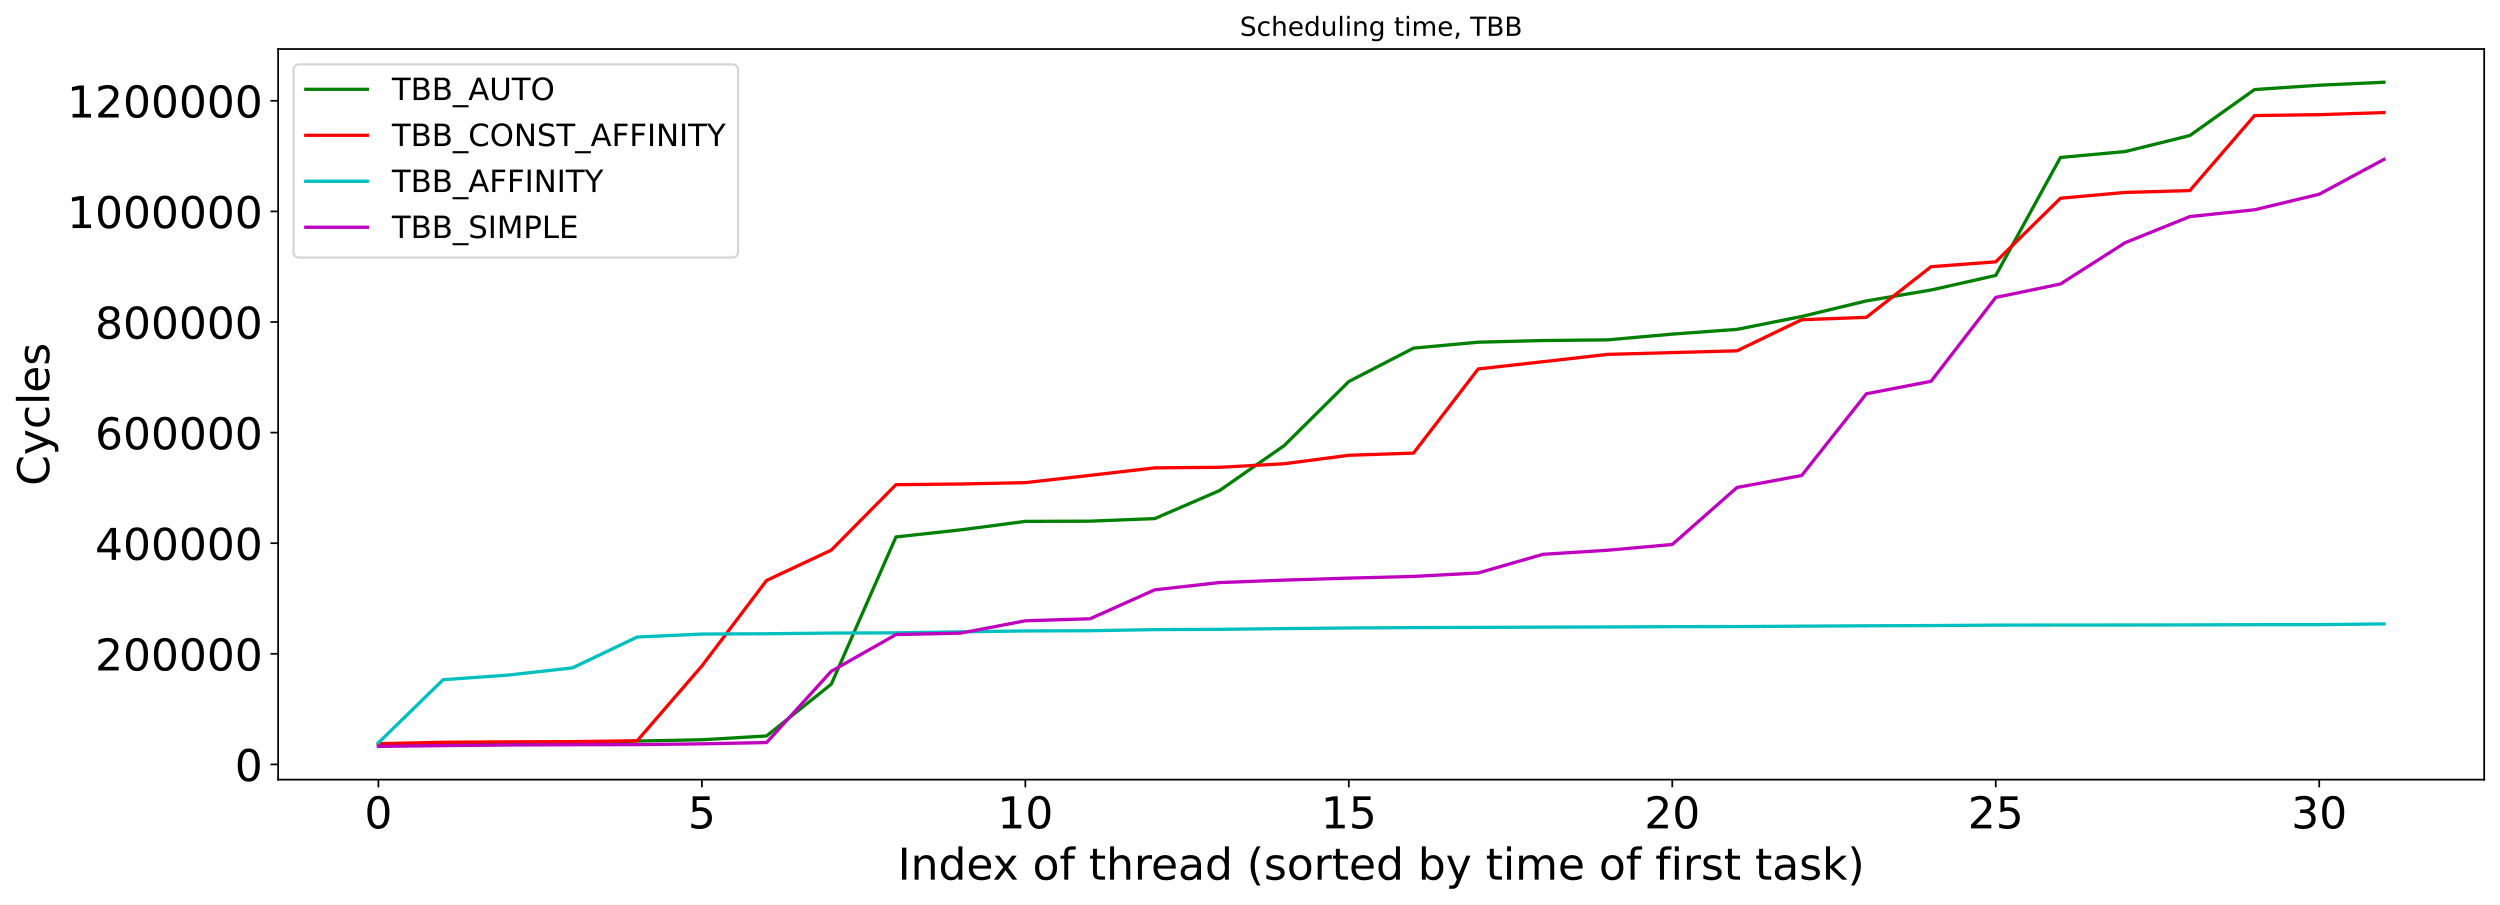
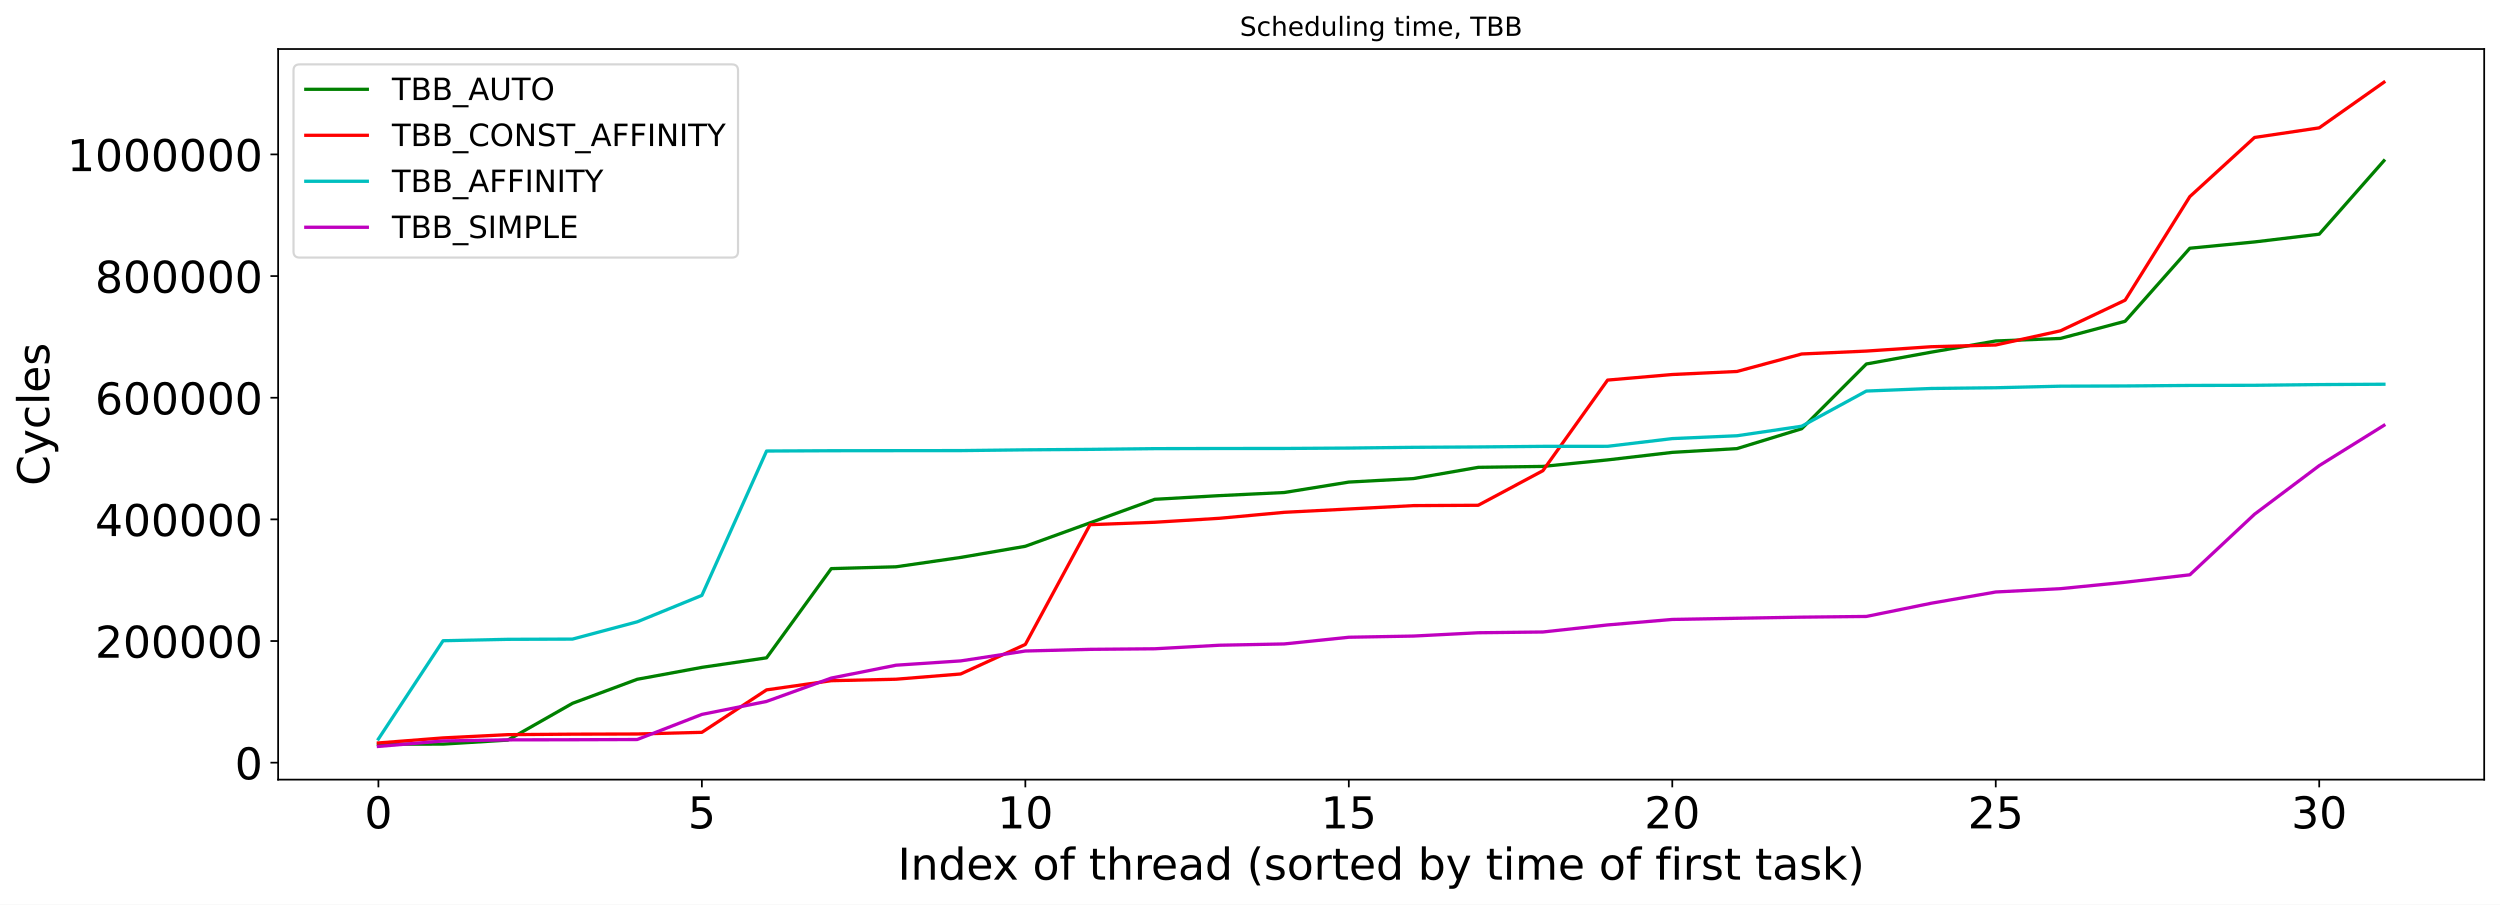
<svg xmlns="http://www.w3.org/2000/svg" xmlns:xlink="http://www.w3.org/1999/xlink" width="1138.231pt" height="411.871pt" viewBox="0 0 1138.231 411.871" version="1.1">
  <defs>
    <style type="text/css">*{stroke-linejoin: round; stroke-linecap: butt}</style>
  </defs>
  <g id="figure_1">
    <g id="patch_1">
      <path d="M 0 411.871  L 1138.231 411.871  L 1138.231 0  L 0 0  z " style="fill: #ffffff" />
    </g>
    <g id="axes_1">
      <g id="patch_2">
        <path d="M 126.631 354.958  L 1131.031 354.958  L 1131.031 22.318  L 126.631 22.318  z " style="fill: #ffffff" />
      </g>
      <g id="matplotlib.axis_1">
        <g id="xtick_1">
          <g id="line2d_1">
            <defs>
-               <path id="m64dbfcade7" d="M 0 0  L 0 3.5  " style="stroke: #000000; stroke-width: 0.8" />
-             </defs>
-             <g>
-               <use xlink:href="#m64dbfcade7" x="172.286" y="354.958" style="stroke: #000000; stroke-width: 0.8" />
+               <path id="mbaf5408ffa" d="M 0 0  L 0 3.5  " style="stroke: #000000; stroke-width: 0.8" />
+             </defs>
+             <g>
+               <use xlink:href="#mbaf5408ffa" x="172.286" y="354.958" style="stroke: #000000; stroke-width: 0.8" />
            </g>
          </g>
          <g id="text_1">
            <g transform="translate(165.9233 377.155) scale(0.2 -0.2)">
              <defs>
                <path id="DejaVuSans-30" d="M 2034 4250  Q 1547 4250 1301 3770  Q 1056 3291 1056 2328  Q 1056 1369 1301 889  Q 1547 409 2034 409  Q 2525 409 2770 889  Q 3016 1369 3016 2328  Q 3016 3291 2770 3770  Q 2525 4250 2034 4250  z M 2034 4750  Q 2819 4750 3233 4129  Q 3647 3509 3647 2328  Q 3647 1150 3233 529  Q 2819 -91 2034 -91  Q 1250 -91 836 529  Q 422 1150 422 2328  Q 422 3509 836 4129  Q 1250 4750 2034 4750  z " transform="scale(0.015625)" />
              </defs>
              <use xlink:href="#DejaVuSans-30" />
            </g>
          </g>
        </g>
        <g id="xtick_2">
          <g id="line2d_2">
            <g>
-               <use xlink:href="#m64dbfcade7" x="319.559" y="354.958" style="stroke: #000000; stroke-width: 0.8" />
+               <use xlink:href="#mbaf5408ffa" x="319.559" y="354.958" style="stroke: #000000; stroke-width: 0.8" />
            </g>
          </g>
          <g id="text_2">
            <g transform="translate(313.196 377.155) scale(0.2 -0.2)">
              <defs>
                <path id="DejaVuSans-35" d="M 691 4666  L 3169 4666  L 3169 4134  L 1269 4134  L 1269 2991  Q 1406 3038 1543 3061  Q 1681 3084 1819 3084  Q 2600 3084 3056 2656  Q 3513 2228 3513 1497  Q 3513 744 3044 326  Q 2575 -91 1722 -91  Q 1428 -91 1123 -41  Q 819 9 494 109  L 494 744  Q 775 591 1075 516  Q 1375 441 1709 441  Q 2250 441 2565 725  Q 2881 1009 2881 1497  Q 2881 1984 2565 2268  Q 2250 2553 1709 2553  Q 1456 2553 1204 2497  Q 953 2441 691 2322  L 691 4666  z " transform="scale(0.015625)" />
              </defs>
              <use xlink:href="#DejaVuSans-35" />
            </g>
          </g>
        </g>
        <g id="xtick_3">
          <g id="line2d_3">
            <g>
-               <use xlink:href="#m64dbfcade7" x="466.831" y="354.958" style="stroke: #000000; stroke-width: 0.8" />
+               <use xlink:href="#mbaf5408ffa" x="466.831" y="354.958" style="stroke: #000000; stroke-width: 0.8" />
            </g>
          </g>
          <g id="text_3">
            <g transform="translate(454.1062 377.155) scale(0.2 -0.2)">
              <defs>
                <path id="DejaVuSans-31" d="M 794 531  L 1825 531  L 1825 4091  L 703 3866  L 703 4441  L 1819 4666  L 2450 4666  L 2450 531  L 3481 531  L 3481 0  L 794 0  L 794 531  z " transform="scale(0.015625)" />
              </defs>
              <use xlink:href="#DejaVuSans-31" />
              <use xlink:href="#DejaVuSans-30" x="63.623" />
            </g>
          </g>
        </g>
        <g id="xtick_4">
          <g id="line2d_4">
            <g>
-               <use xlink:href="#m64dbfcade7" x="614.104" y="354.958" style="stroke: #000000; stroke-width: 0.8" />
+               <use xlink:href="#mbaf5408ffa" x="614.104" y="354.958" style="stroke: #000000; stroke-width: 0.8" />
            </g>
          </g>
          <g id="text_4">
            <g transform="translate(601.379 377.155) scale(0.2 -0.2)">
              <use xlink:href="#DejaVuSans-31" />
              <use xlink:href="#DejaVuSans-35" x="63.623" />
            </g>
          </g>
        </g>
        <g id="xtick_5">
          <g id="line2d_5">
            <g>
-               <use xlink:href="#m64dbfcade7" x="761.377" y="354.958" style="stroke: #000000; stroke-width: 0.8" />
+               <use xlink:href="#mbaf5408ffa" x="761.377" y="354.958" style="stroke: #000000; stroke-width: 0.8" />
            </g>
          </g>
          <g id="text_5">
            <g transform="translate(748.6517 377.155) scale(0.2 -0.2)">
              <defs>
                <path id="DejaVuSans-32" d="M 1228 531  L 3431 531  L 3431 0  L 469 0  L 469 531  Q 828 903 1448 1529  Q 2069 2156 2228 2338  Q 2531 2678 2651 2914  Q 2772 3150 2772 3378  Q 2772 3750 2511 3984  Q 2250 4219 1831 4219  Q 1534 4219 1204 4116  Q 875 4013 500 3803  L 500 4441  Q 881 4594 1212 4672  Q 1544 4750 1819 4750  Q 2544 4750 2975 4387  Q 3406 4025 3406 3419  Q 3406 3131 3298 2873  Q 3191 2616 2906 2266  Q 2828 2175 2409 1742  Q 1991 1309 1228 531  z " transform="scale(0.015625)" />
              </defs>
              <use xlink:href="#DejaVuSans-32" />
              <use xlink:href="#DejaVuSans-30" x="63.623" />
            </g>
          </g>
        </g>
        <g id="xtick_6">
          <g id="line2d_6">
            <g>
-               <use xlink:href="#m64dbfcade7" x="908.649" y="354.958" style="stroke: #000000; stroke-width: 0.8" />
+               <use xlink:href="#mbaf5408ffa" x="908.649" y="354.958" style="stroke: #000000; stroke-width: 0.8" />
            </g>
          </g>
          <g id="text_6">
            <g transform="translate(895.9244 377.155) scale(0.2 -0.2)">
              <use xlink:href="#DejaVuSans-32" />
              <use xlink:href="#DejaVuSans-35" x="63.623" />
            </g>
          </g>
        </g>
        <g id="xtick_7">
          <g id="line2d_7">
            <g>
-               <use xlink:href="#m64dbfcade7" x="1055.922" y="354.958" style="stroke: #000000; stroke-width: 0.8" />
+               <use xlink:href="#mbaf5408ffa" x="1055.922" y="354.958" style="stroke: #000000; stroke-width: 0.8" />
            </g>
          </g>
          <g id="text_7">
            <g transform="translate(1043.197 377.155) scale(0.2 -0.2)">
              <defs>
                <path id="DejaVuSans-33" d="M 2597 2516  Q 3050 2419 3304 2112  Q 3559 1806 3559 1356  Q 3559 666 3084 287  Q 2609 -91 1734 -91  Q 1441 -91 1130 -33  Q 819 25 488 141  L 488 750  Q 750 597 1062 519  Q 1375 441 1716 441  Q 2309 441 2620 675  Q 2931 909 2931 1356  Q 2931 1769 2642 2001  Q 2353 2234 1838 2234  L 1294 2234  L 1294 2753  L 1863 2753  Q 2328 2753 2575 2939  Q 2822 3125 2822 3475  Q 2822 3834 2567 4026  Q 2313 4219 1838 4219  Q 1578 4219 1281 4162  Q 984 4106 628 3988  L 628 4550  Q 988 4650 1302 4700  Q 1616 4750 1894 4750  Q 2613 4750 3031 4423  Q 3450 4097 3450 3541  Q 3450 3153 3228 2886  Q 3006 2619 2597 2516  z " transform="scale(0.015625)" />
              </defs>
              <use xlink:href="#DejaVuSans-33" />
              <use xlink:href="#DejaVuSans-30" x="63.623" />
            </g>
          </g>
        </g>
        <g id="text_8">
          <g transform="translate(408.7109 400.5113) scale(0.2 -0.2)">
            <defs>
              <path id="DejaVuSans-49" d="M 628 4666  L 1259 4666  L 1259 0  L 628 0  L 628 4666  z " transform="scale(0.015625)" />
              <path id="DejaVuSans-6e" d="M 3513 2113  L 3513 0  L 2938 0  L 2938 2094  Q 2938 2591 2744 2837  Q 2550 3084 2163 3084  Q 1697 3084 1428 2787  Q 1159 2491 1159 1978  L 1159 0  L 581 0  L 581 3500  L 1159 3500  L 1159 2956  Q 1366 3272 1645 3428  Q 1925 3584 2291 3584  Q 2894 3584 3203 3211  Q 3513 2838 3513 2113  z " transform="scale(0.015625)" />
              <path id="DejaVuSans-64" d="M 2906 2969  L 2906 4863  L 3481 4863  L 3481 0  L 2906 0  L 2906 525  Q 2725 213 2448 61  Q 2172 -91 1784 -91  Q 1150 -91 751 415  Q 353 922 353 1747  Q 353 2572 751 3078  Q 1150 3584 1784 3584  Q 2172 3584 2448 3432  Q 2725 3281 2906 2969  z M 947 1747  Q 947 1113 1208 752  Q 1469 391 1925 391  Q 2381 391 2643 752  Q 2906 1113 2906 1747  Q 2906 2381 2643 2742  Q 2381 3103 1925 3103  Q 1469 3103 1208 2742  Q 947 2381 947 1747  z " transform="scale(0.015625)" />
              <path id="DejaVuSans-65" d="M 3597 1894  L 3597 1613  L 953 1613  Q 991 1019 1311 708  Q 1631 397 2203 397  Q 2534 397 2845 478  Q 3156 559 3463 722  L 3463 178  Q 3153 47 2828 -22  Q 2503 -91 2169 -91  Q 1331 -91 842 396  Q 353 884 353 1716  Q 353 2575 817 3079  Q 1281 3584 2069 3584  Q 2775 3584 3186 3129  Q 3597 2675 3597 1894  z M 3022 2063  Q 3016 2534 2758 2815  Q 2500 3097 2075 3097  Q 1594 3097 1305 2825  Q 1016 2553 972 2059  L 3022 2063  z " transform="scale(0.015625)" />
              <path id="DejaVuSans-78" d="M 3513 3500  L 2247 1797  L 3578 0  L 2900 0  L 1881 1375  L 863 0  L 184 0  L 1544 1831  L 300 3500  L 978 3500  L 1906 2253  L 2834 3500  L 3513 3500  z " transform="scale(0.015625)" />
              <path id="DejaVuSans-20" transform="scale(0.015625)" />
              <path id="DejaVuSans-6f" d="M 1959 3097  Q 1497 3097 1228 2736  Q 959 2375 959 1747  Q 959 1119 1226 758  Q 1494 397 1959 397  Q 2419 397 2687 759  Q 2956 1122 2956 1747  Q 2956 2369 2687 2733  Q 2419 3097 1959 3097  z M 1959 3584  Q 2709 3584 3137 3096  Q 3566 2609 3566 1747  Q 3566 888 3137 398  Q 2709 -91 1959 -91  Q 1206 -91 779 398  Q 353 888 353 1747  Q 353 2609 779 3096  Q 1206 3584 1959 3584  z " transform="scale(0.015625)" />
              <path id="DejaVuSans-66" d="M 2375 4863  L 2375 4384  L 1825 4384  Q 1516 4384 1395 4259  Q 1275 4134 1275 3809  L 1275 3500  L 2222 3500  L 2222 3053  L 1275 3053  L 1275 0  L 697 0  L 697 3053  L 147 3053  L 147 3500  L 697 3500  L 697 3744  Q 697 4328 969 4595  Q 1241 4863 1831 4863  L 2375 4863  z " transform="scale(0.015625)" />
              <path id="DejaVuSans-74" d="M 1172 4494  L 1172 3500  L 2356 3500  L 2356 3053  L 1172 3053  L 1172 1153  Q 1172 725 1289 603  Q 1406 481 1766 481  L 2356 481  L 2356 0  L 1766 0  Q 1100 0 847 248  Q 594 497 594 1153  L 594 3053  L 172 3053  L 172 3500  L 594 3500  L 594 4494  L 1172 4494  z " transform="scale(0.015625)" />
              <path id="DejaVuSans-68" d="M 3513 2113  L 3513 0  L 2938 0  L 2938 2094  Q 2938 2591 2744 2837  Q 2550 3084 2163 3084  Q 1697 3084 1428 2787  Q 1159 2491 1159 1978  L 1159 0  L 581 0  L 581 4863  L 1159 4863  L 1159 2956  Q 1366 3272 1645 3428  Q 1925 3584 2291 3584  Q 2894 3584 3203 3211  Q 3513 2838 3513 2113  z " transform="scale(0.015625)" />
              <path id="DejaVuSans-72" d="M 2631 2963  Q 2534 3019 2420 3045  Q 2306 3072 2169 3072  Q 1681 3072 1420 2755  Q 1159 2438 1159 1844  L 1159 0  L 581 0  L 581 3500  L 1159 3500  L 1159 2956  Q 1341 3275 1631 3429  Q 1922 3584 2338 3584  Q 2397 3584 2469 3576  Q 2541 3569 2628 3553  L 2631 2963  z " transform="scale(0.015625)" />
              <path id="DejaVuSans-61" d="M 2194 1759  Q 1497 1759 1228 1600  Q 959 1441 959 1056  Q 959 750 1161 570  Q 1363 391 1709 391  Q 2188 391 2477 730  Q 2766 1069 2766 1631  L 2766 1759  L 2194 1759  z M 3341 1997  L 3341 0  L 2766 0  L 2766 531  Q 2569 213 2275 61  Q 1981 -91 1556 -91  Q 1019 -91 701 211  Q 384 513 384 1019  Q 384 1609 779 1909  Q 1175 2209 1959 2209  L 2766 2209  L 2766 2266  Q 2766 2663 2505 2880  Q 2244 3097 1772 3097  Q 1472 3097 1187 3025  Q 903 2953 641 2809  L 641 3341  Q 956 3463 1253 3523  Q 1550 3584 1831 3584  Q 2591 3584 2966 3190  Q 3341 2797 3341 1997  z " transform="scale(0.015625)" />
              <path id="DejaVuSans-28" d="M 1984 4856  Q 1566 4138 1362 3434  Q 1159 2731 1159 2009  Q 1159 1288 1364 580  Q 1569 -128 1984 -844  L 1484 -844  Q 1016 -109 783 600  Q 550 1309 550 2009  Q 550 2706 781 3412  Q 1013 4119 1484 4856  L 1984 4856  z " transform="scale(0.015625)" />
              <path id="DejaVuSans-73" d="M 2834 3397  L 2834 2853  Q 2591 2978 2328 3040  Q 2066 3103 1784 3103  Q 1356 3103 1142 2972  Q 928 2841 928 2578  Q 928 2378 1081 2264  Q 1234 2150 1697 2047  L 1894 2003  Q 2506 1872 2764 1633  Q 3022 1394 3022 966  Q 3022 478 2636 193  Q 2250 -91 1575 -91  Q 1294 -91 989 -36  Q 684 19 347 128  L 347 722  Q 666 556 975 473  Q 1284 391 1588 391  Q 1994 391 2212 530  Q 2431 669 2431 922  Q 2431 1156 2273 1281  Q 2116 1406 1581 1522  L 1381 1569  Q 847 1681 609 1914  Q 372 2147 372 2553  Q 372 3047 722 3315  Q 1072 3584 1716 3584  Q 2034 3584 2315 3537  Q 2597 3491 2834 3397  z " transform="scale(0.015625)" />
              <path id="DejaVuSans-62" d="M 3116 1747  Q 3116 2381 2855 2742  Q 2594 3103 2138 3103  Q 1681 3103 1420 2742  Q 1159 2381 1159 1747  Q 1159 1113 1420 752  Q 1681 391 2138 391  Q 2594 391 2855 752  Q 3116 1113 3116 1747  z M 1159 2969  Q 1341 3281 1617 3432  Q 1894 3584 2278 3584  Q 2916 3584 3314 3078  Q 3713 2572 3713 1747  Q 3713 922 3314 415  Q 2916 -91 2278 -91  Q 1894 -91 1617 61  Q 1341 213 1159 525  L 1159 0  L 581 0  L 581 4863  L 1159 4863  L 1159 2969  z " transform="scale(0.015625)" />
              <path id="DejaVuSans-79" d="M 2059 -325  Q 1816 -950 1584 -1140  Q 1353 -1331 966 -1331  L 506 -1331  L 506 -850  L 844 -850  Q 1081 -850 1212 -737  Q 1344 -625 1503 -206  L 1606 56  L 191 3500  L 800 3500  L 1894 763  L 2988 3500  L 3597 3500  L 2059 -325  z " transform="scale(0.015625)" />
              <path id="DejaVuSans-69" d="M 603 3500  L 1178 3500  L 1178 0  L 603 0  L 603 3500  z M 603 4863  L 1178 4863  L 1178 4134  L 603 4134  L 603 4863  z " transform="scale(0.015625)" />
              <path id="DejaVuSans-6d" d="M 3328 2828  Q 3544 3216 3844 3400  Q 4144 3584 4550 3584  Q 5097 3584 5394 3201  Q 5691 2819 5691 2113  L 5691 0  L 5113 0  L 5113 2094  Q 5113 2597 4934 2840  Q 4756 3084 4391 3084  Q 3944 3084 3684 2787  Q 3425 2491 3425 1978  L 3425 0  L 2847 0  L 2847 2094  Q 2847 2600 2669 2842  Q 2491 3084 2119 3084  Q 1678 3084 1418 2786  Q 1159 2488 1159 1978  L 1159 0  L 581 0  L 581 3500  L 1159 3500  L 1159 2956  Q 1356 3278 1631 3431  Q 1906 3584 2284 3584  Q 2666 3584 2933 3390  Q 3200 3197 3328 2828  z " transform="scale(0.015625)" />
              <path id="DejaVuSans-6b" d="M 581 4863  L 1159 4863  L 1159 1991  L 2875 3500  L 3609 3500  L 1753 1863  L 3688 0  L 2938 0  L 1159 1709  L 1159 0  L 581 0  L 581 4863  z " transform="scale(0.015625)" />
              <path id="DejaVuSans-29" d="M 513 4856  L 1013 4856  Q 1481 4119 1714 3412  Q 1947 2706 1947 2009  Q 1947 1309 1714 600  Q 1481 -109 1013 -844  L 513 -844  Q 928 -128 1133 580  Q 1338 1288 1338 2009  Q 1338 2731 1133 3434  Q 928 4138 513 4856  z " transform="scale(0.015625)" />
            </defs>
            <use xlink:href="#DejaVuSans-49" />
            <use xlink:href="#DejaVuSans-6e" x="29.492" />
            <use xlink:href="#DejaVuSans-64" x="92.871" />
            <use xlink:href="#DejaVuSans-65" x="156.348" />
            <use xlink:href="#DejaVuSans-78" x="216.121" />
            <use xlink:href="#DejaVuSans-20" x="275.301" />
            <use xlink:href="#DejaVuSans-6f" x="307.088" />
            <use xlink:href="#DejaVuSans-66" x="368.27" />
            <use xlink:href="#DejaVuSans-20" x="403.475" />
            <use xlink:href="#DejaVuSans-74" x="435.262" />
            <use xlink:href="#DejaVuSans-68" x="474.471" />
            <use xlink:href="#DejaVuSans-72" x="537.85" />
            <use xlink:href="#DejaVuSans-65" x="576.713" />
            <use xlink:href="#DejaVuSans-61" x="638.236" />
            <use xlink:href="#DejaVuSans-64" x="699.516" />
            <use xlink:href="#DejaVuSans-20" x="762.992" />
            <use xlink:href="#DejaVuSans-28" x="794.779" />
            <use xlink:href="#DejaVuSans-73" x="833.793" />
            <use xlink:href="#DejaVuSans-6f" x="885.893" />
            <use xlink:href="#DejaVuSans-72" x="947.074" />
            <use xlink:href="#DejaVuSans-74" x="988.188" />
            <use xlink:href="#DejaVuSans-65" x="1027.396" />
            <use xlink:href="#DejaVuSans-64" x="1088.92" />
            <use xlink:href="#DejaVuSans-20" x="1152.396" />
            <use xlink:href="#DejaVuSans-62" x="1184.184" />
            <use xlink:href="#DejaVuSans-79" x="1247.66" />
            <use xlink:href="#DejaVuSans-20" x="1306.84" />
            <use xlink:href="#DejaVuSans-74" x="1338.627" />
            <use xlink:href="#DejaVuSans-69" x="1377.836" />
            <use xlink:href="#DejaVuSans-6d" x="1405.619" />
            <use xlink:href="#DejaVuSans-65" x="1503.031" />
            <use xlink:href="#DejaVuSans-20" x="1564.555" />
            <use xlink:href="#DejaVuSans-6f" x="1596.342" />
            <use xlink:href="#DejaVuSans-66" x="1657.523" />
            <use xlink:href="#DejaVuSans-20" x="1692.729" />
            <use xlink:href="#DejaVuSans-66" x="1724.516" />
            <use xlink:href="#DejaVuSans-69" x="1759.721" />
            <use xlink:href="#DejaVuSans-72" x="1787.504" />
            <use xlink:href="#DejaVuSans-73" x="1828.617" />
            <use xlink:href="#DejaVuSans-74" x="1880.717" />
            <use xlink:href="#DejaVuSans-20" x="1919.926" />
            <use xlink:href="#DejaVuSans-74" x="1951.713" />
            <use xlink:href="#DejaVuSans-61" x="1990.922" />
            <use xlink:href="#DejaVuSans-73" x="2052.201" />
            <use xlink:href="#DejaVuSans-6b" x="2104.301" />
            <use xlink:href="#DejaVuSans-29" x="2162.211" />
          </g>
        </g>
      </g>
      <g id="matplotlib.axis_2">
        <g id="ytick_1">
          <g id="line2d_8">
            <defs>
-               <path id="m9e3ef24378" d="M 0 0  L -3.5 0  " style="stroke: #000000; stroke-width: 0.8" />
-             </defs>
-             <g>
-               <use xlink:href="#m9e3ef24378" x="126.631" y="348.018" style="stroke: #000000; stroke-width: 0.8" />
+               <path id="m084abaafd1" d="M 0 0  L -3.5 0  " style="stroke: #000000; stroke-width: 0.8" />
+             </defs>
+             <g>
+               <use xlink:href="#m084abaafd1" x="126.631" y="347.244" style="stroke: #000000; stroke-width: 0.8" />
            </g>
          </g>
          <g id="text_9">
-             <g transform="translate(106.9062 355.6164) scale(0.2 -0.2)">
+             <g transform="translate(106.9062 354.8425) scale(0.2 -0.2)">
              <use xlink:href="#DejaVuSans-30" />
            </g>
          </g>
        </g>
        <g id="ytick_2">
          <g id="line2d_9">
            <g>
-               <use xlink:href="#m9e3ef24378" x="126.631" y="297.665" style="stroke: #000000; stroke-width: 0.8" />
+               <use xlink:href="#m084abaafd1" x="126.631" y="291.856" style="stroke: #000000; stroke-width: 0.8" />
            </g>
          </g>
          <g id="text_10">
-             <g transform="translate(43.28125 305.2633) scale(0.2 -0.2)">
+             <g transform="translate(43.28125 299.4545) scale(0.2 -0.2)">
              <use xlink:href="#DejaVuSans-32" />
              <use xlink:href="#DejaVuSans-30" x="63.623" />
              <use xlink:href="#DejaVuSans-30" x="127.246" />
              <use xlink:href="#DejaVuSans-30" x="190.869" />
              <use xlink:href="#DejaVuSans-30" x="254.492" />
              <use xlink:href="#DejaVuSans-30" x="318.115" />
            </g>
          </g>
        </g>
        <g id="ytick_3">
          <g id="line2d_10">
            <g>
-               <use xlink:href="#m9e3ef24378" x="126.631" y="247.312" style="stroke: #000000; stroke-width: 0.8" />
+               <use xlink:href="#m084abaafd1" x="126.631" y="236.468" style="stroke: #000000; stroke-width: 0.8" />
            </g>
          </g>
          <g id="text_11">
-             <g transform="translate(43.28125 254.9102) scale(0.2 -0.2)">
+             <g transform="translate(43.28125 244.0666) scale(0.2 -0.2)">
              <defs>
                <path id="DejaVuSans-34" d="M 2419 4116  L 825 1625  L 2419 1625  L 2419 4116  z M 2253 4666  L 3047 4666  L 3047 1625  L 3713 1625  L 3713 1100  L 3047 1100  L 3047 0  L 2419 0  L 2419 1100  L 313 1100  L 313 1709  L 2253 4666  z " transform="scale(0.015625)" />
              </defs>
              <use xlink:href="#DejaVuSans-34" />
              <use xlink:href="#DejaVuSans-30" x="63.623" />
              <use xlink:href="#DejaVuSans-30" x="127.246" />
              <use xlink:href="#DejaVuSans-30" x="190.869" />
              <use xlink:href="#DejaVuSans-30" x="254.492" />
              <use xlink:href="#DejaVuSans-30" x="318.115" />
            </g>
          </g>
        </g>
        <g id="ytick_4">
          <g id="line2d_11">
            <g>
-               <use xlink:href="#m9e3ef24378" x="126.631" y="196.959" style="stroke: #000000; stroke-width: 0.8" />
+               <use xlink:href="#m084abaafd1" x="126.631" y="181.08" style="stroke: #000000; stroke-width: 0.8" />
            </g>
          </g>
          <g id="text_12">
-             <g transform="translate(43.28125 204.5572) scale(0.2 -0.2)">
+             <g transform="translate(43.28125 188.6786) scale(0.2 -0.2)">
              <defs>
                <path id="DejaVuSans-36" d="M 2113 2584  Q 1688 2584 1439 2293  Q 1191 2003 1191 1497  Q 1191 994 1439 701  Q 1688 409 2113 409  Q 2538 409 2786 701  Q 3034 994 3034 1497  Q 3034 2003 2786 2293  Q 2538 2584 2113 2584  z M 3366 4563  L 3366 3988  Q 3128 4100 2886 4159  Q 2644 4219 2406 4219  Q 1781 4219 1451 3797  Q 1122 3375 1075 2522  Q 1259 2794 1537 2939  Q 1816 3084 2150 3084  Q 2853 3084 3261 2657  Q 3669 2231 3669 1497  Q 3669 778 3244 343  Q 2819 -91 2113 -91  Q 1303 -91 875 529  Q 447 1150 447 2328  Q 447 3434 972 4092  Q 1497 4750 2381 4750  Q 2619 4750 2861 4703  Q 3103 4656 3366 4563  z " transform="scale(0.015625)" />
              </defs>
              <use xlink:href="#DejaVuSans-36" />
              <use xlink:href="#DejaVuSans-30" x="63.623" />
              <use xlink:href="#DejaVuSans-30" x="127.246" />
              <use xlink:href="#DejaVuSans-30" x="190.869" />
              <use xlink:href="#DejaVuSans-30" x="254.492" />
              <use xlink:href="#DejaVuSans-30" x="318.115" />
            </g>
          </g>
        </g>
        <g id="ytick_5">
          <g id="line2d_12">
            <g>
-               <use xlink:href="#m9e3ef24378" x="126.631" y="146.606" style="stroke: #000000; stroke-width: 0.8" />
+               <use xlink:href="#m084abaafd1" x="126.631" y="125.692" style="stroke: #000000; stroke-width: 0.8" />
            </g>
          </g>
          <g id="text_13">
-             <g transform="translate(43.28125 154.2041) scale(0.2 -0.2)">
+             <g transform="translate(43.28125 133.2906) scale(0.2 -0.2)">
              <defs>
                <path id="DejaVuSans-38" d="M 2034 2216  Q 1584 2216 1326 1975  Q 1069 1734 1069 1313  Q 1069 891 1326 650  Q 1584 409 2034 409  Q 2484 409 2743 651  Q 3003 894 3003 1313  Q 3003 1734 2745 1975  Q 2488 2216 2034 2216  z M 1403 2484  Q 997 2584 770 2862  Q 544 3141 544 3541  Q 544 4100 942 4425  Q 1341 4750 2034 4750  Q 2731 4750 3128 4425  Q 3525 4100 3525 3541  Q 3525 3141 3298 2862  Q 3072 2584 2669 2484  Q 3125 2378 3379 2068  Q 3634 1759 3634 1313  Q 3634 634 3220 271  Q 2806 -91 2034 -91  Q 1263 -91 848 271  Q 434 634 434 1313  Q 434 1759 690 2068  Q 947 2378 1403 2484  z M 1172 3481  Q 1172 3119 1398 2916  Q 1625 2713 2034 2713  Q 2441 2713 2670 2916  Q 2900 3119 2900 3481  Q 2900 3844 2670 4047  Q 2441 4250 2034 4250  Q 1625 4250 1398 4047  Q 1172 3844 1172 3481  z " transform="scale(0.015625)" />
              </defs>
              <use xlink:href="#DejaVuSans-38" />
              <use xlink:href="#DejaVuSans-30" x="63.623" />
              <use xlink:href="#DejaVuSans-30" x="127.246" />
              <use xlink:href="#DejaVuSans-30" x="190.869" />
              <use xlink:href="#DejaVuSans-30" x="254.492" />
              <use xlink:href="#DejaVuSans-30" x="318.115" />
            </g>
          </g>
        </g>
        <g id="ytick_6">
          <g id="line2d_13">
            <g>
-               <use xlink:href="#m9e3ef24378" x="126.631" y="96.253" style="stroke: #000000; stroke-width: 0.8" />
+               <use xlink:href="#m084abaafd1" x="126.631" y="70.304" style="stroke: #000000; stroke-width: 0.8" />
            </g>
          </g>
          <g id="text_14">
-             <g transform="translate(30.55625 103.851) scale(0.2 -0.2)">
+             <g transform="translate(30.55625 77.90267) scale(0.2 -0.2)">
              <use xlink:href="#DejaVuSans-31" />
              <use xlink:href="#DejaVuSans-30" x="63.623" />
              <use xlink:href="#DejaVuSans-30" x="127.246" />
              <use xlink:href="#DejaVuSans-30" x="190.869" />
              <use xlink:href="#DejaVuSans-30" x="254.492" />
              <use xlink:href="#DejaVuSans-30" x="318.115" />
              <use xlink:href="#DejaVuSans-30" x="381.738" />
            </g>
          </g>
        </g>
-         <g id="ytick_7">
-           <g id="line2d_14">
-             <g>
-               <use xlink:href="#m9e3ef24378" x="126.631" y="45.899" style="stroke: #000000; stroke-width: 0.8" />
-             </g>
-           </g>
-           <g id="text_15">
-             <g transform="translate(30.55625 53.49789) scale(0.2 -0.2)">
-               <use xlink:href="#DejaVuSans-31" />
-               <use xlink:href="#DejaVuSans-32" x="63.623" />
-               <use xlink:href="#DejaVuSans-30" x="127.246" />
-               <use xlink:href="#DejaVuSans-30" x="190.869" />
-               <use xlink:href="#DejaVuSans-30" x="254.492" />
-               <use xlink:href="#DejaVuSans-30" x="318.115" />
-               <use xlink:href="#DejaVuSans-30" x="381.738" />
-             </g>
-           </g>
-         </g>
-         <g id="text_16">
+         <g id="text_15">
          <g transform="translate(22.39688 221.1788) rotate(-90) scale(0.2 -0.2)">
            <defs>
              <path id="DejaVuSans-43" d="M 4122 4306  L 4122 3641  Q 3803 3938 3442 4084  Q 3081 4231 2675 4231  Q 1875 4231 1450 3742  Q 1025 3253 1025 2328  Q 1025 1406 1450 917  Q 1875 428 2675 428  Q 3081 428 3442 575  Q 3803 722 4122 1019  L 4122 359  Q 3791 134 3420 21  Q 3050 -91 2638 -91  Q 1578 -91 968 557  Q 359 1206 359 2328  Q 359 3453 968 4101  Q 1578 4750 2638 4750  Q 3056 4750 3426 4639  Q 3797 4528 4122 4306  z " transform="scale(0.015625)" />
              <path id="DejaVuSans-63" d="M 3122 3366  L 3122 2828  Q 2878 2963 2633 3030  Q 2388 3097 2138 3097  Q 1578 3097 1268 2742  Q 959 2388 959 1747  Q 959 1106 1268 751  Q 1578 397 2138 397  Q 2388 397 2633 464  Q 2878 531 3122 666  L 3122 134  Q 2881 22 2623 -34  Q 2366 -91 2075 -91  Q 1284 -91 818 406  Q 353 903 353 1747  Q 353 2603 823 3093  Q 1294 3584 2113 3584  Q 2378 3584 2631 3529  Q 2884 3475 3122 3366  z " transform="scale(0.015625)" />
              <path id="DejaVuSans-6c" d="M 603 4863  L 1178 4863  L 1178 0  L 603 0  L 603 4863  z " transform="scale(0.015625)" />
            </defs>
            <use xlink:href="#DejaVuSans-43" />
            <use xlink:href="#DejaVuSans-79" x="69.824" />
            <use xlink:href="#DejaVuSans-63" x="129.004" />
            <use xlink:href="#DejaVuSans-6c" x="183.984" />
            <use xlink:href="#DejaVuSans-65" x="211.768" />
            <use xlink:href="#DejaVuSans-73" x="273.291" />
          </g>
        </g>
      </g>
+       <g id="line2d_14">
+         <path d="M 172.286 338.844  L 201.74 338.78  L 231.195 336.965  L 260.649 320.218  L 290.104 309.276  L 319.559 303.848  L 349.013 299.499  L 378.468 258.888  L 407.922 258.059  L 437.377 253.796  L 466.831 248.715  L 496.286 238.038  L 525.74 227.333  L 555.195 225.653  L 584.649 224.242  L 614.104 219.485  L 643.559 217.889  L 673.013 212.773  L 702.468 212.353  L 731.922 209.387  L 761.377 205.962  L 790.831 204.245  L 820.286 195.205  L 849.74 165.717  L 879.195 160.347  L 908.649 155.245  L 938.104 154.088  L 967.559 146.269  L 997.013 113.019  L 1026.468 110.151  L 1055.922 106.621  L 1085.377 73.185  " clip-path="url(#p57c58013b0)" style="fill: none; stroke: #008000; stroke-width: 1.5; stroke-linecap: square" />
+       </g>
      <g id="line2d_15">
-         <path d="M 172.286 339.077  L 201.74 339.044  L 231.195 338.772  L 260.649 338.559  L 290.104 337.393  L 319.559 336.813  L 349.013 335.07  L 378.468 311.508  L 407.922 244.462  L 437.377 241.247  L 466.831 237.379  L 496.286 237.281  L 525.74 236.112  L 555.195 223.378  L 584.649 202.895  L 614.104 173.702  L 643.559 158.499  L 673.013 155.797  L 702.468 155.039  L 731.922 154.738  L 761.377 152.115  L 790.831 149.951  L 820.286 144.092  L 849.74 136.995  L 879.195 132.036  L 908.649 125.402  L 938.104 71.692  L 967.559 69.002  L 997.013 61.713  L 1026.468 40.776  L 1055.922 38.797  L 1085.377 37.438  " clip-path="url(#p279a977370)" style="fill: none; stroke: #008000; stroke-width: 1.5; stroke-linecap: square" />
+         <path d="M 172.286 338.255  L 201.74 335.963  L 231.195 334.483  L 260.649 334.263  L 290.104 334.182  L 319.559 333.424  L 349.013 314.09  L 378.468 309.911  L 407.922 309.246  L 437.377 306.856  L 466.831 293.401  L 496.286 238.89  L 525.74 237.782  L 555.195 235.974  L 584.649 233.257  L 614.104 231.741  L 643.559 230.2  L 673.013 230.047  L 702.468 214.302  L 731.922 173.05  L 761.377 170.51  L 790.831 169.128  L 820.286 161.167  L 849.74 159.843  L 879.195 157.867  L 908.649 157.068  L 938.104 150.621  L 967.559 136.664  L 997.013 89.518  L 1026.468 62.586  L 1055.922 58.208  L 1085.377 37.438  " clip-path="url(#p57c58013b0)" style="fill: none; stroke: #ff0000; stroke-width: 1.5; stroke-linecap: square" />
      </g>
      <g id="line2d_16">
-         <path d="M 172.286 338.599  L 201.74 337.955  L 231.195 337.76  L 260.649 337.651  L 290.104 337.269  L 319.559 303.211  L 349.013 264.267  L 378.468 250.472  L 407.922 220.676  L 437.377 220.359  L 466.831 219.736  L 496.286 216.421  L 525.74 213.013  L 555.195 212.766  L 584.649 211.138  L 614.104 207.284  L 643.559 206.29  L 673.013 167.986  L 702.468 164.684  L 731.922 161.35  L 761.377 160.528  L 790.831 159.726  L 820.286 145.561  L 849.74 144.482  L 879.195 121.422  L 908.649 119.204  L 938.104 90.25  L 967.559 87.61  L 997.013 86.769  L 1026.468 52.622  L 1055.922 52.202  L 1085.377 51.252  " clip-path="url(#p279a977370)" style="fill: none; stroke: #ff0000; stroke-width: 1.5; stroke-linecap: square" />
+         <path d="M 172.286 336.454  L 201.74 291.711  L 231.195 291.082  L 260.649 290.975  L 290.104 283.115  L 319.559 271.07  L 349.013 205.346  L 378.468 205.215  L 407.922 205.177  L 437.377 205.156  L 466.831 204.806  L 496.286 204.595  L 525.74 204.262  L 555.195 204.197  L 584.649 204.179  L 614.104 204  L 643.559 203.659  L 673.013 203.494  L 702.468 203.218  L 731.922 203.204  L 761.377 199.688  L 790.831 198.397  L 820.286 194.051  L 849.74 178.043  L 879.195 176.871  L 908.649 176.539  L 938.104 175.826  L 967.559 175.727  L 997.013 175.489  L 1026.468 175.422  L 1055.922 175.097  L 1085.377 174.941  " clip-path="url(#p57c58013b0)" style="fill: none; stroke: #00bfbf; stroke-width: 1.5; stroke-linecap: square" />
      </g>
      <g id="line2d_17">
-         <path d="M 172.286 338.216  L 201.74 309.465  L 231.195 307.373  L 260.649 304.077  L 290.104 290.03  L 319.559 288.681  L 349.013 288.543  L 378.468 288.24  L 407.922 288.126  L 437.377 287.663  L 466.831 287.262  L 496.286 287.164  L 525.74 286.656  L 555.195 286.54  L 584.649 286.195  L 614.104 285.909  L 643.559 285.743  L 673.013 285.648  L 702.468 285.532  L 731.922 285.45  L 761.377 285.307  L 790.831 285.271  L 820.286 285.093  L 849.74 284.92  L 879.195 284.819  L 908.649 284.621  L 938.104 284.576  L 967.559 284.559  L 997.013 284.505  L 1026.468 284.414  L 1055.922 284.395  L 1085.377 284.062  " clip-path="url(#p279a977370)" style="fill: none; stroke: #00bfbf; stroke-width: 1.5; stroke-linecap: square" />
-       </g>
-       <g id="line2d_18">
-         <path d="M 172.286 339.838  L 201.74 339.475  L 231.195 339.196  L 260.649 339.063  L 290.104 339.022  L 319.559 338.666  L 349.013 338.08  L 378.468 305.621  L 407.922 288.908  L 437.377 288.255  L 466.831 282.632  L 496.286 281.724  L 525.74 268.542  L 555.195 265.231  L 584.649 264.12  L 614.104 263.214  L 643.559 262.439  L 673.013 260.865  L 702.468 252.381  L 731.922 250.525  L 761.377 247.904  L 790.831 221.949  L 820.286 216.493  L 849.74 179.288  L 879.195 173.594  L 908.649 135.418  L 938.104 129.299  L 967.559 110.498  L 997.013 98.605  L 1026.468 95.508  L 1055.922 88.432  L 1085.377 72.576  " clip-path="url(#p279a977370)" style="fill: none; stroke: #bf00bf; stroke-width: 1.5; stroke-linecap: square" />
+         <path d="M 172.286 339.838  L 201.74 337.348  L 231.195 336.853  L 260.649 336.799  L 290.104 336.695  L 319.559 325.265  L 349.013 319.346  L 378.468 308.72  L 407.922 302.863  L 437.377 300.908  L 466.831 296.403  L 496.286 295.643  L 525.74 295.384  L 555.195 293.768  L 584.649 293.182  L 614.104 290.135  L 643.559 289.593  L 673.013 288.089  L 702.468 287.74  L 731.922 284.527  L 761.377 282.025  L 790.831 281.494  L 820.286 280.988  L 849.74 280.665  L 879.195 274.66  L 908.649 269.526  L 938.104 268.013  L 967.559 265.09  L 997.013 261.703  L 1026.468 234.121  L 1055.922 211.999  L 1085.377 193.664  " clip-path="url(#p57c58013b0)" style="fill: none; stroke: #bf00bf; stroke-width: 1.5; stroke-linecap: square" />
      </g>
      <g id="patch_3">
        <path d="M 126.631 354.958  L 126.631 22.318  " style="fill: none; stroke: #000000; stroke-width: 0.8; stroke-linejoin: miter; stroke-linecap: square" />
      </g>
      <g id="patch_4">
        <path d="M 1131.031 354.958  L 1131.031 22.318  " style="fill: none; stroke: #000000; stroke-width: 0.8; stroke-linejoin: miter; stroke-linecap: square" />
      </g>
      <g id="patch_5">
        <path d="M 126.631 354.958  L 1131.031 354.958  " style="fill: none; stroke: #000000; stroke-width: 0.8; stroke-linejoin: miter; stroke-linecap: square" />
      </g>
      <g id="patch_6">
        <path d="M 126.631 22.318  L 1131.031 22.318  " style="fill: none; stroke: #000000; stroke-width: 0.8; stroke-linejoin: miter; stroke-linecap: square" />
      </g>
-       <g id="text_17">
+       <g id="text_16">
        <g transform="translate(564.4981 16.31812) scale(0.12 -0.12)">
          <defs>
            <path id="DejaVuSans-53" d="M 3425 4513  L 3425 3897  Q 3066 4069 2747 4153  Q 2428 4238 2131 4238  Q 1616 4238 1336 4038  Q 1056 3838 1056 3469  Q 1056 3159 1242 3001  Q 1428 2844 1947 2747  L 2328 2669  Q 3034 2534 3370 2195  Q 3706 1856 3706 1288  Q 3706 609 3251 259  Q 2797 -91 1919 -91  Q 1588 -91 1214 -16  Q 841 59 441 206  L 441 856  Q 825 641 1194 531  Q 1563 422 1919 422  Q 2459 422 2753 634  Q 3047 847 3047 1241  Q 3047 1584 2836 1778  Q 2625 1972 2144 2069  L 1759 2144  Q 1053 2284 737 2584  Q 422 2884 422 3419  Q 422 4038 858 4394  Q 1294 4750 2059 4750  Q 2388 4750 2728 4690  Q 3069 4631 3425 4513  z " transform="scale(0.015625)" />
            <path id="DejaVuSans-75" d="M 544 1381  L 544 3500  L 1119 3500  L 1119 1403  Q 1119 906 1312 657  Q 1506 409 1894 409  Q 2359 409 2629 706  Q 2900 1003 2900 1516  L 2900 3500  L 3475 3500  L 3475 0  L 2900 0  L 2900 538  Q 2691 219 2414 64  Q 2138 -91 1772 -91  Q 1169 -91 856 284  Q 544 659 544 1381  z M 1991 3584  L 1991 3584  z " transform="scale(0.015625)" />
            <path id="DejaVuSans-67" d="M 2906 1791  Q 2906 2416 2648 2759  Q 2391 3103 1925 3103  Q 1463 3103 1205 2759  Q 947 2416 947 1791  Q 947 1169 1205 825  Q 1463 481 1925 481  Q 2391 481 2648 825  Q 2906 1169 2906 1791  z M 3481 434  Q 3481 -459 3084 -895  Q 2688 -1331 1869 -1331  Q 1566 -1331 1297 -1286  Q 1028 -1241 775 -1147  L 775 -588  Q 1028 -725 1275 -790  Q 1522 -856 1778 -856  Q 2344 -856 2625 -561  Q 2906 -266 2906 331  L 2906 616  Q 2728 306 2450 153  Q 2172 0 1784 0  Q 1141 0 747 490  Q 353 981 353 1791  Q 353 2603 747 3093  Q 1141 3584 1784 3584  Q 2172 3584 2450 3431  Q 2728 3278 2906 2969  L 2906 3500  L 3481 3500  L 3481 434  z " transform="scale(0.015625)" />
            <path id="DejaVuSans-2c" d="M 750 794  L 1409 794  L 1409 256  L 897 -744  L 494 -744  L 750 256  L 750 794  z " transform="scale(0.015625)" />
            <path id="DejaVuSans-54" d="M -19 4666  L 3928 4666  L 3928 4134  L 2272 4134  L 2272 0  L 1638 0  L 1638 4134  L -19 4134  L -19 4666  z " transform="scale(0.015625)" />
            <path id="DejaVuSans-42" d="M 1259 2228  L 1259 519  L 2272 519  Q 2781 519 3026 730  Q 3272 941 3272 1375  Q 3272 1813 3026 2020  Q 2781 2228 2272 2228  L 1259 2228  z M 1259 4147  L 1259 2741  L 2194 2741  Q 2656 2741 2882 2914  Q 3109 3088 3109 3444  Q 3109 3797 2882 3972  Q 2656 4147 2194 4147  L 1259 4147  z M 628 4666  L 2241 4666  Q 2963 4666 3353 4366  Q 3744 4066 3744 3513  Q 3744 3084 3544 2831  Q 3344 2578 2956 2516  Q 3422 2416 3680 2098  Q 3938 1781 3938 1306  Q 3938 681 3513 340  Q 3088 0 2303 0  L 628 0  L 628 4666  z " transform="scale(0.015625)" />
          </defs>
          <use xlink:href="#DejaVuSans-53" />
          <use xlink:href="#DejaVuSans-63" x="63.477" />
          <use xlink:href="#DejaVuSans-68" x="118.457" />
          <use xlink:href="#DejaVuSans-65" x="181.836" />
          <use xlink:href="#DejaVuSans-64" x="243.359" />
          <use xlink:href="#DejaVuSans-75" x="306.836" />
          <use xlink:href="#DejaVuSans-6c" x="370.215" />
          <use xlink:href="#DejaVuSans-69" x="397.998" />
          <use xlink:href="#DejaVuSans-6e" x="425.781" />
          <use xlink:href="#DejaVuSans-67" x="489.16" />
          <use xlink:href="#DejaVuSans-20" x="552.637" />
          <use xlink:href="#DejaVuSans-74" x="584.424" />
          <use xlink:href="#DejaVuSans-69" x="623.633" />
          <use xlink:href="#DejaVuSans-6d" x="651.416" />
          <use xlink:href="#DejaVuSans-65" x="748.828" />
          <use xlink:href="#DejaVuSans-2c" x="810.352" />
          <use xlink:href="#DejaVuSans-20" x="842.139" />
          <use xlink:href="#DejaVuSans-54" x="873.926" />
          <use xlink:href="#DejaVuSans-42" x="935.01" />
          <use xlink:href="#DejaVuSans-42" x="1003.613" />
        </g>
      </g>
      <g id="legend_1">
        <g id="patch_7">
          <path d="M 136.431 117.273  L 333.219 117.273  Q 336.019 117.273 336.019 114.473  L 336.019 32.118  Q 336.019 29.318 333.219 29.318  L 136.431 29.318  Q 133.631 29.318 133.631 32.118  L 133.631 114.473  Q 133.631 117.273 136.431 117.273  z " style="fill: #ffffff; opacity: 0.8; stroke: #cccccc; stroke-linejoin: miter" />
        </g>
-         <g id="line2d_19">
+         <g id="line2d_18">
          <path d="M 139.231 40.656  L 153.231 40.656  L 167.231 40.656  " style="fill: none; stroke: #008000; stroke-width: 1.5; stroke-linecap: square" />
        </g>
-         <g id="text_18">
+         <g id="text_17">
          <g transform="translate(178.4313 45.55594) scale(0.14 -0.14)">
            <defs>
              <path id="DejaVuSans-5f" d="M 3263 -1063  L 3263 -1509  L -63 -1509  L -63 -1063  L 3263 -1063  z " transform="scale(0.015625)" />
              <path id="DejaVuSans-41" d="M 2188 4044  L 1331 1722  L 3047 1722  L 2188 4044  z M 1831 4666  L 2547 4666  L 4325 0  L 3669 0  L 3244 1197  L 1141 1197  L 716 0  L 50 0  L 1831 4666  z " transform="scale(0.015625)" />
              <path id="DejaVuSans-55" d="M 556 4666  L 1191 4666  L 1191 1831  Q 1191 1081 1462 751  Q 1734 422 2344 422  Q 2950 422 3222 751  Q 3494 1081 3494 1831  L 3494 4666  L 4128 4666  L 4128 1753  Q 4128 841 3676 375  Q 3225 -91 2344 -91  Q 1459 -91 1007 375  Q 556 841 556 1753  L 556 4666  z " transform="scale(0.015625)" />
              <path id="DejaVuSans-4f" d="M 2522 4238  Q 1834 4238 1429 3725  Q 1025 3213 1025 2328  Q 1025 1447 1429 934  Q 1834 422 2522 422  Q 3209 422 3611 934  Q 4013 1447 4013 2328  Q 4013 3213 3611 3725  Q 3209 4238 2522 4238  z M 2522 4750  Q 3503 4750 4090 4092  Q 4678 3434 4678 2328  Q 4678 1225 4090 567  Q 3503 -91 2522 -91  Q 1538 -91 948 565  Q 359 1222 359 2328  Q 359 3434 948 4092  Q 1538 4750 2522 4750  z " transform="scale(0.015625)" />
            </defs>
            <use xlink:href="#DejaVuSans-54" />
            <use xlink:href="#DejaVuSans-42" x="61.084" />
            <use xlink:href="#DejaVuSans-42" x="129.688" />
            <use xlink:href="#DejaVuSans-5f" x="198.291" />
            <use xlink:href="#DejaVuSans-41" x="248.291" />
            <use xlink:href="#DejaVuSans-55" x="316.699" />
            <use xlink:href="#DejaVuSans-54" x="389.893" />
            <use xlink:href="#DejaVuSans-4f" x="450.977" />
          </g>
        </g>
-         <g id="line2d_20">
+         <g id="line2d_19">
          <path d="M 139.231 61.595  L 153.231 61.595  L 167.231 61.595  " style="fill: none; stroke: #ff0000; stroke-width: 1.5; stroke-linecap: square" />
        </g>
-         <g id="text_19">
+         <g id="text_18">
          <g transform="translate(178.4313 66.49469) scale(0.14 -0.14)">
            <defs>
              <path id="DejaVuSans-4e" d="M 628 4666  L 1478 4666  L 3547 763  L 3547 4666  L 4159 4666  L 4159 0  L 3309 0  L 1241 3903  L 1241 0  L 628 0  L 628 4666  z " transform="scale(0.015625)" />
              <path id="DejaVuSans-46" d="M 628 4666  L 3309 4666  L 3309 4134  L 1259 4134  L 1259 2759  L 3109 2759  L 3109 2228  L 1259 2228  L 1259 0  L 628 0  L 628 4666  z " transform="scale(0.015625)" />
              <path id="DejaVuSans-59" d="M -13 4666  L 666 4666  L 1959 2747  L 3244 4666  L 3922 4666  L 2272 2222  L 2272 0  L 1638 0  L 1638 2222  L -13 4666  z " transform="scale(0.015625)" />
            </defs>
            <use xlink:href="#DejaVuSans-54" />
            <use xlink:href="#DejaVuSans-42" x="61.084" />
            <use xlink:href="#DejaVuSans-42" x="129.688" />
            <use xlink:href="#DejaVuSans-5f" x="198.291" />
            <use xlink:href="#DejaVuSans-43" x="248.291" />
            <use xlink:href="#DejaVuSans-4f" x="318.115" />
            <use xlink:href="#DejaVuSans-4e" x="396.826" />
            <use xlink:href="#DejaVuSans-53" x="471.631" />
            <use xlink:href="#DejaVuSans-54" x="535.107" />
            <use xlink:href="#DejaVuSans-5f" x="596.191" />
            <use xlink:href="#DejaVuSans-41" x="646.191" />
            <use xlink:href="#DejaVuSans-46" x="714.6" />
            <use xlink:href="#DejaVuSans-46" x="772.119" />
            <use xlink:href="#DejaVuSans-49" x="829.639" />
            <use xlink:href="#DejaVuSans-4e" x="859.131" />
            <use xlink:href="#DejaVuSans-49" x="933.936" />
            <use xlink:href="#DejaVuSans-54" x="963.428" />
            <use xlink:href="#DejaVuSans-59" x="1024.512" />
          </g>
        </g>
-         <g id="line2d_21">
+         <g id="line2d_20">
          <path d="M 139.231 82.533  L 153.231 82.533  L 167.231 82.533  " style="fill: none; stroke: #00bfbf; stroke-width: 1.5; stroke-linecap: square" />
        </g>
-         <g id="text_20">
+         <g id="text_19">
          <g transform="translate(178.4313 87.43344) scale(0.14 -0.14)">
            <use xlink:href="#DejaVuSans-54" />
            <use xlink:href="#DejaVuSans-42" x="61.084" />
            <use xlink:href="#DejaVuSans-42" x="129.688" />
            <use xlink:href="#DejaVuSans-5f" x="198.291" />
            <use xlink:href="#DejaVuSans-41" x="248.291" />
            <use xlink:href="#DejaVuSans-46" x="316.699" />
            <use xlink:href="#DejaVuSans-46" x="374.219" />
            <use xlink:href="#DejaVuSans-49" x="431.738" />
            <use xlink:href="#DejaVuSans-4e" x="461.23" />
            <use xlink:href="#DejaVuSans-49" x="536.035" />
            <use xlink:href="#DejaVuSans-54" x="565.527" />
            <use xlink:href="#DejaVuSans-59" x="626.611" />
          </g>
        </g>
-         <g id="line2d_22">
+         <g id="line2d_21">
          <path d="M 139.231 103.472  L 153.231 103.472  L 167.231 103.472  " style="fill: none; stroke: #bf00bf; stroke-width: 1.5; stroke-linecap: square" />
        </g>
-         <g id="text_21">
+         <g id="text_20">
          <g transform="translate(178.4313 108.3722) scale(0.14 -0.14)">
            <defs>
              <path id="DejaVuSans-4d" d="M 628 4666  L 1569 4666  L 2759 1491  L 3956 4666  L 4897 4666  L 4897 0  L 4281 0  L 4281 4097  L 3078 897  L 2444 897  L 1241 4097  L 1241 0  L 628 0  L 628 4666  z " transform="scale(0.015625)" />
              <path id="DejaVuSans-50" d="M 1259 4147  L 1259 2394  L 2053 2394  Q 2494 2394 2734 2622  Q 2975 2850 2975 3272  Q 2975 3691 2734 3919  Q 2494 4147 2053 4147  L 1259 4147  z M 628 4666  L 2053 4666  Q 2838 4666 3239 4311  Q 3641 3956 3641 3272  Q 3641 2581 3239 2228  Q 2838 1875 2053 1875  L 1259 1875  L 1259 0  L 628 0  L 628 4666  z " transform="scale(0.015625)" />
              <path id="DejaVuSans-4c" d="M 628 4666  L 1259 4666  L 1259 531  L 3531 531  L 3531 0  L 628 0  L 628 4666  z " transform="scale(0.015625)" />
              <path id="DejaVuSans-45" d="M 628 4666  L 3578 4666  L 3578 4134  L 1259 4134  L 1259 2753  L 3481 2753  L 3481 2222  L 1259 2222  L 1259 531  L 3634 531  L 3634 0  L 628 0  L 628 4666  z " transform="scale(0.015625)" />
            </defs>
            <use xlink:href="#DejaVuSans-54" />
            <use xlink:href="#DejaVuSans-42" x="61.084" />
            <use xlink:href="#DejaVuSans-42" x="129.688" />
            <use xlink:href="#DejaVuSans-5f" x="198.291" />
            <use xlink:href="#DejaVuSans-53" x="248.291" />
            <use xlink:href="#DejaVuSans-49" x="311.768" />
            <use xlink:href="#DejaVuSans-4d" x="341.26" />
            <use xlink:href="#DejaVuSans-50" x="427.539" />
            <use xlink:href="#DejaVuSans-4c" x="487.842" />
            <use xlink:href="#DejaVuSans-45" x="543.555" />
          </g>
        </g>
      </g>
    </g>
  </g>
  <defs>
-     <clipPath id="p279a977370">
+     <clipPath id="p57c58013b0">
      <rect x="126.631" y="22.318" width="1004.4" height="332.64" />
    </clipPath>
  </defs>
</svg>
